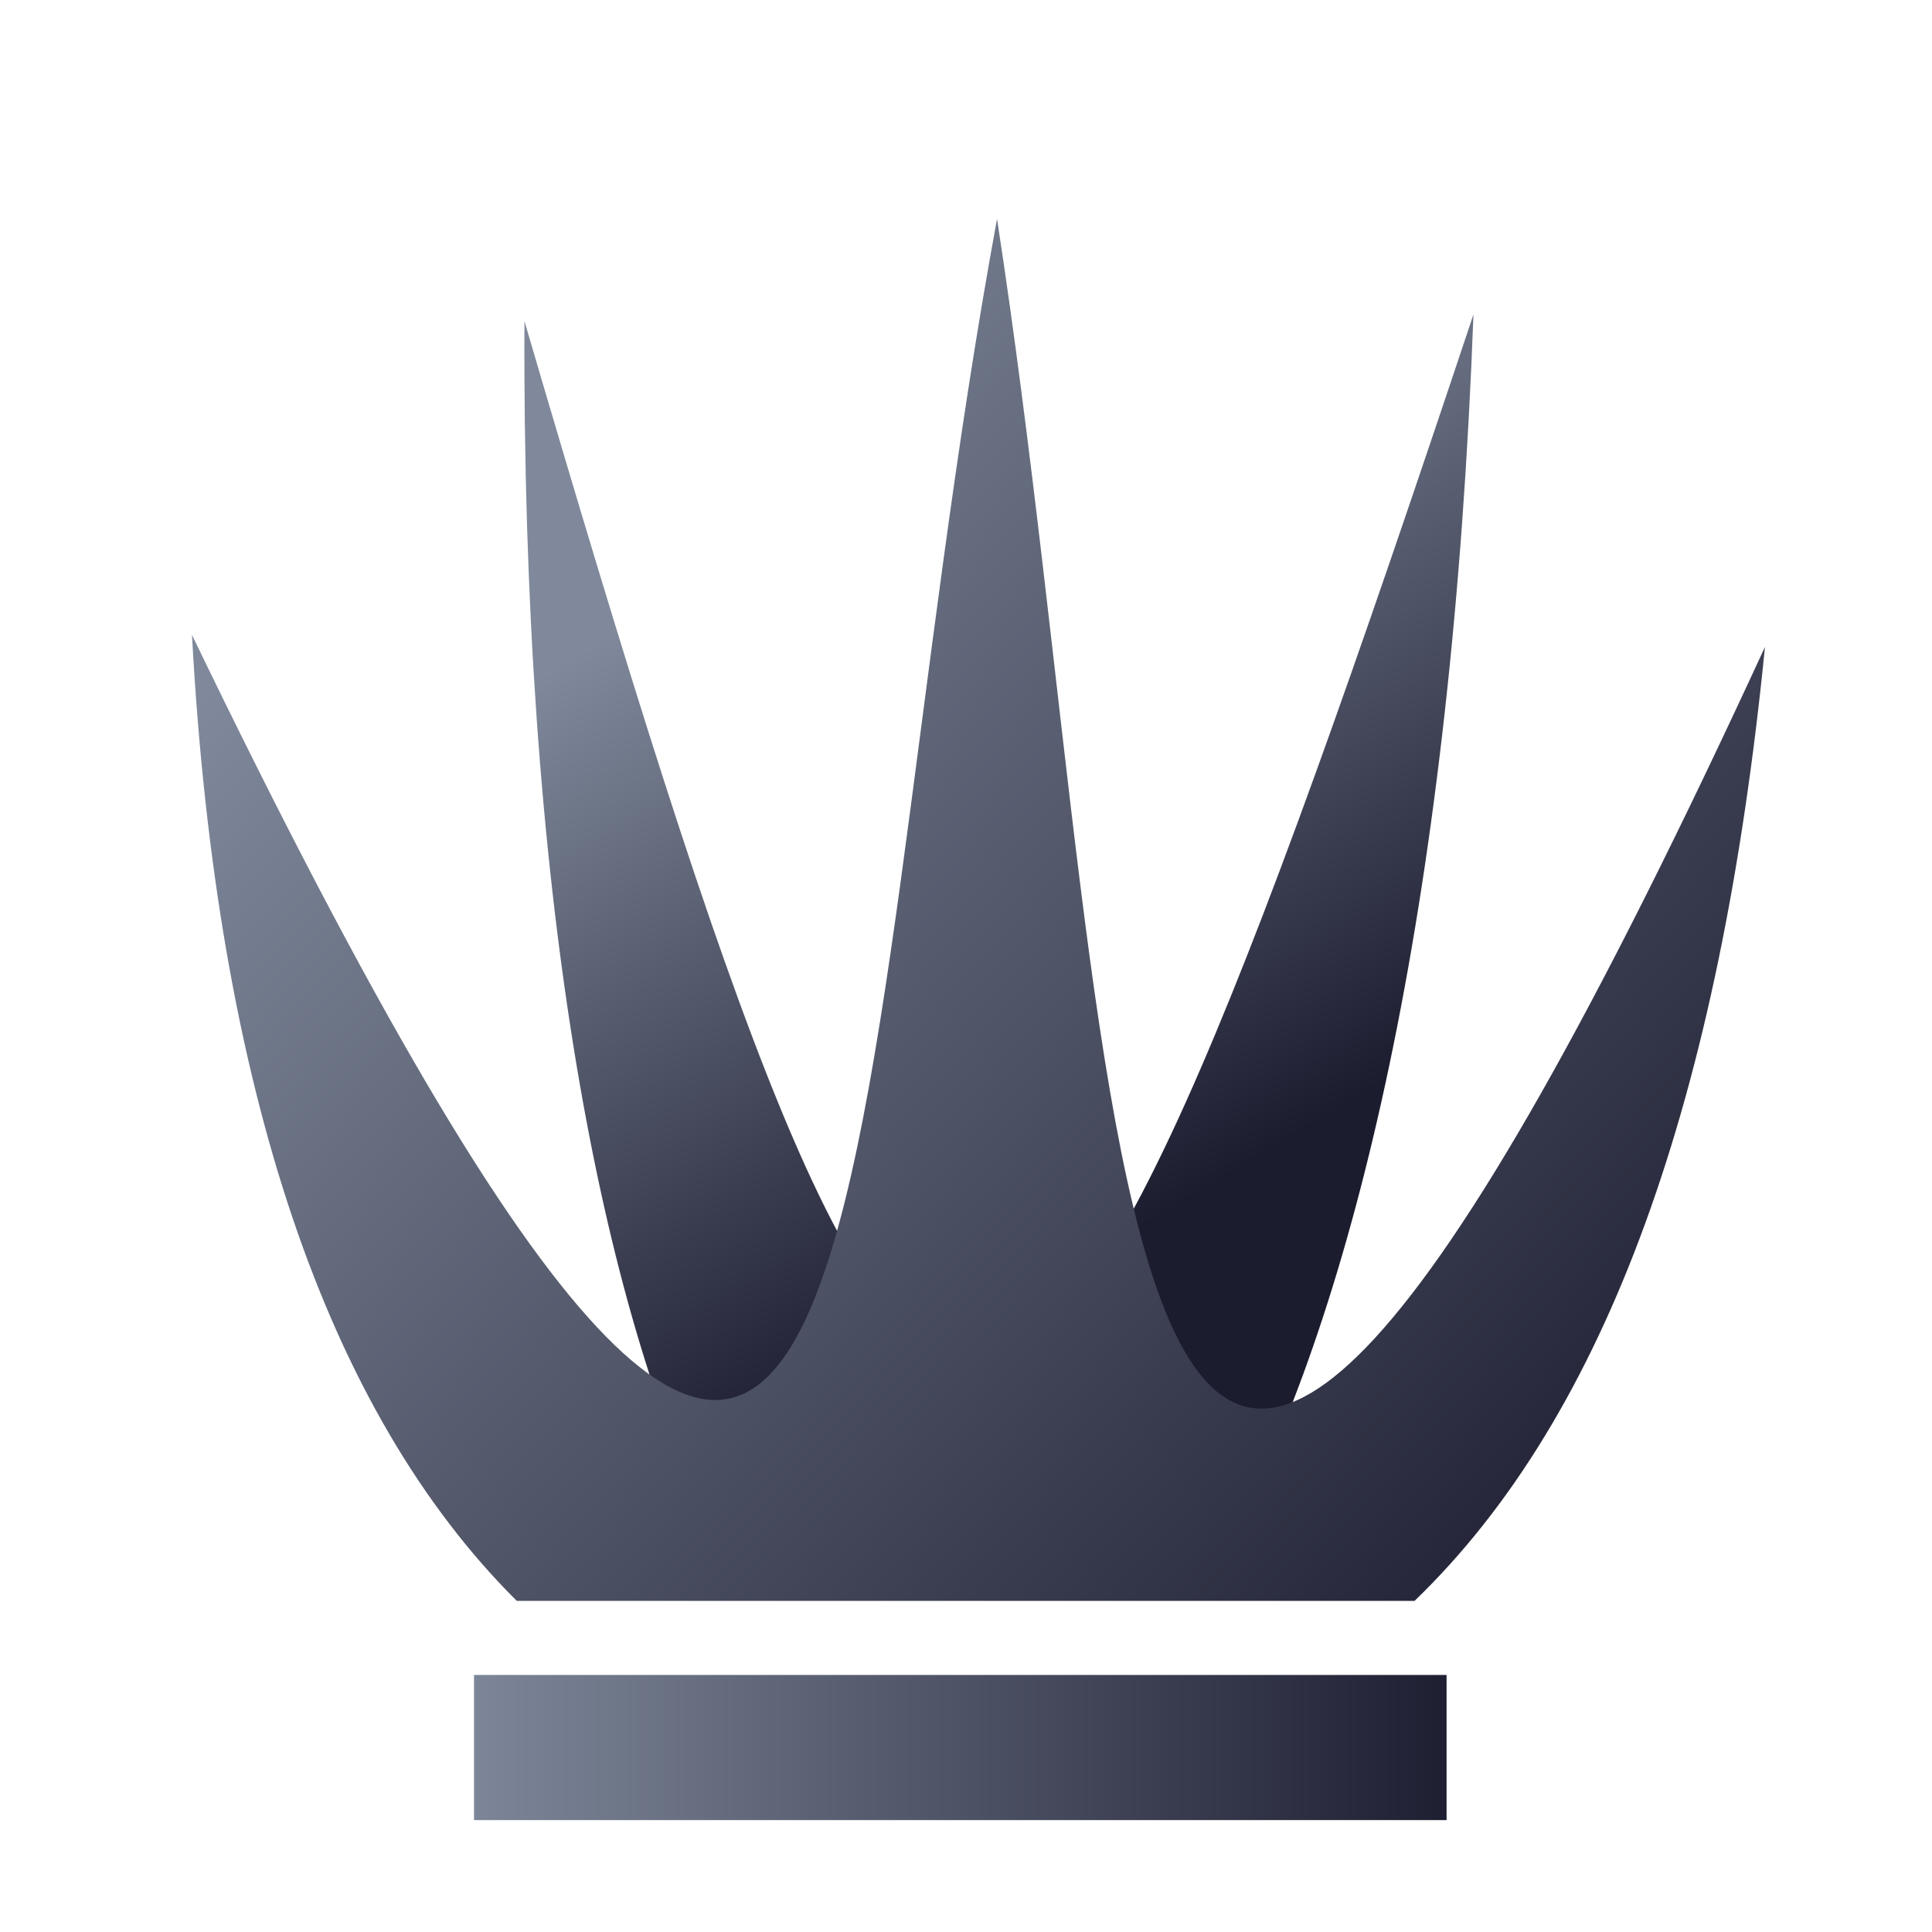
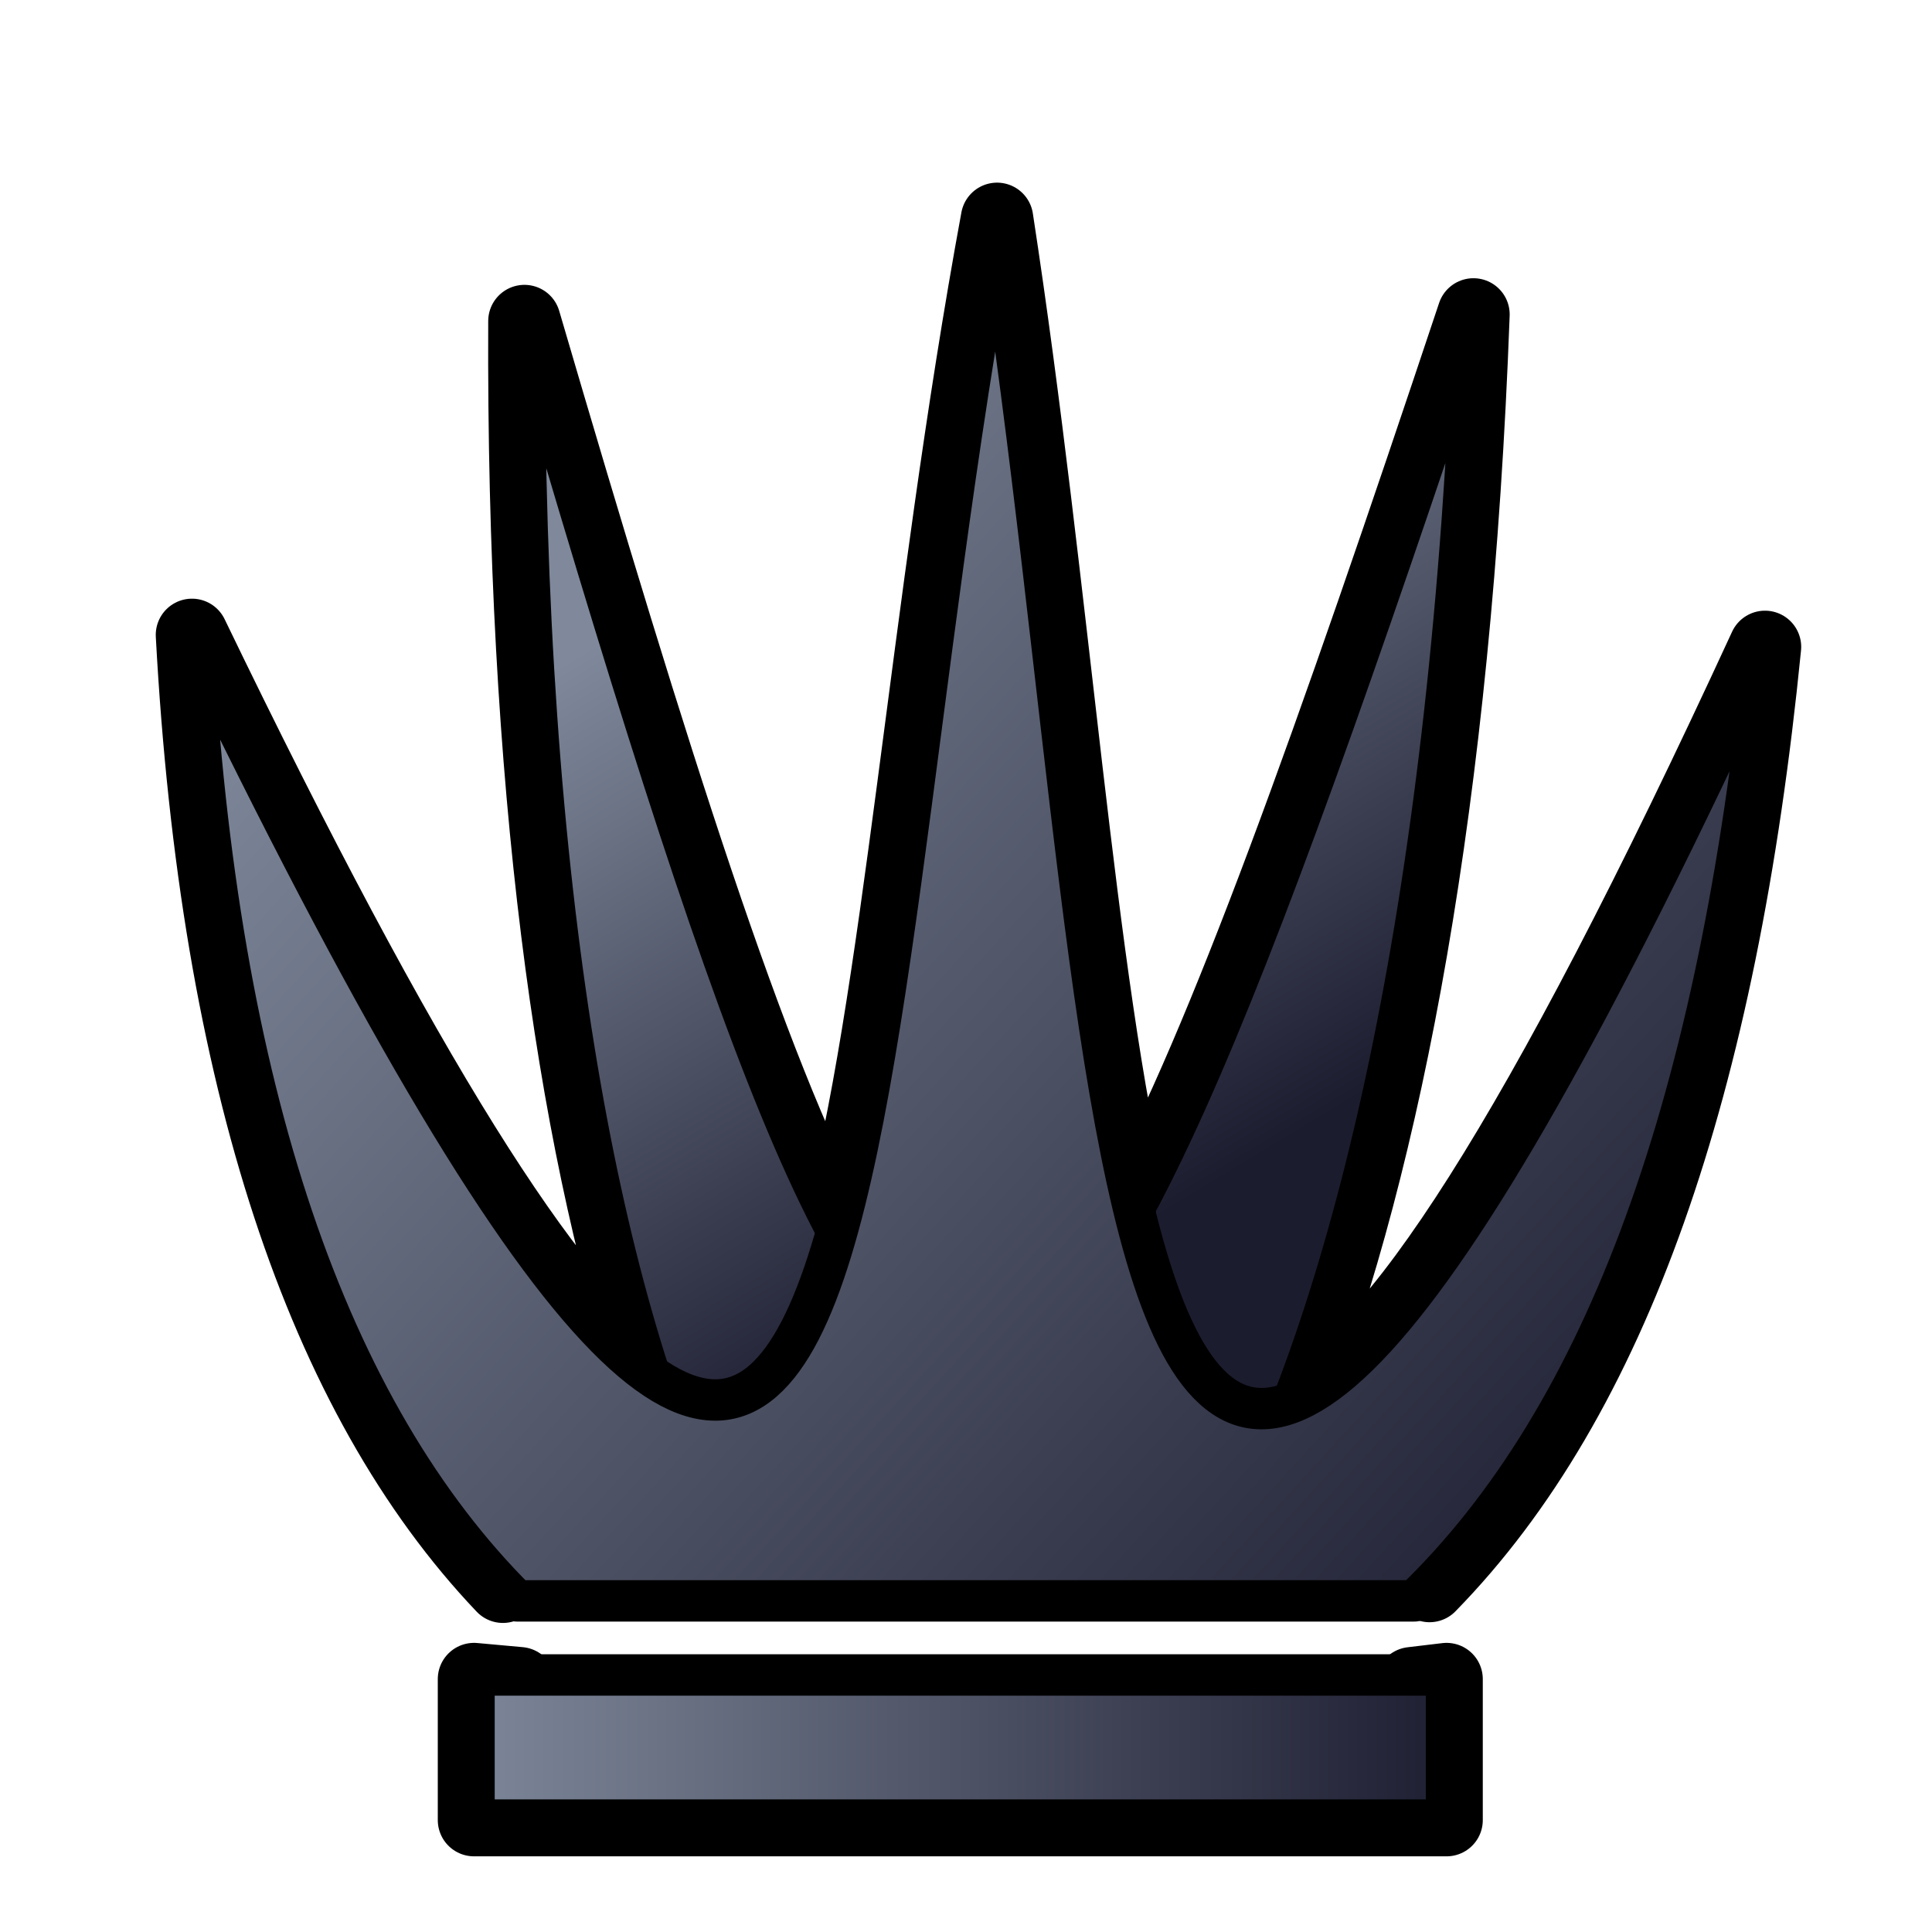
<svg xmlns="http://www.w3.org/2000/svg" xmlns:xlink="http://www.w3.org/1999/xlink" id="queen" width="700pt" height="700pt" version="1.0" viewBox="0 0 933.333 933.333">
+   <style id="style-base">.base{fill-opacity:1;fill-rule:evenodd;stroke-miterlimit:4;stroke-dasharray:none;stroke-linecap:round;stroke-linejoin:round;stroke-opacity:1}.stroke-medium{stroke-width:20}.stroke-color{stroke:#000}</style>
  <defs id="defs36222">
    <linearGradient id="fillGradient">
      <stop id="stop0" offset="0" style="stop-color:#7f899b;stop-opacity:1" />
      <stop id="stop1" offset="1" style="stop-color:#1c1c2f;stop-opacity:1" />
    </linearGradient>
    <linearGradient xlink:href="#fillGradient" id="bottom-gradient" x1="199" x2="661.667" y1="789.833" y2="789.833" gradientTransform="matrix(1.07873 0 0 1.07873 -.308 -7.803)" gradientUnits="userSpaceOnUse" />
    <linearGradient xlink:href="#fillGradient" id="front-hair-gradient" x1="166.781" x2="718.885" y1="239.891" y2="746.557" gradientTransform="matrix(1.07873 0 0 1.07873 -2.308 -9.803)" gradientUnits="userSpaceOnUse" />
    <linearGradient xlink:href="#fillGradient" id="back-hair-gradient" x1="285.639" x2="466.667" y1="287.12" y2="587.12" gradientTransform="matrix(1.07873 0 0 1.07873 -2.308 -9.803)" gradientUnits="userSpaceOnUse" />
  </defs>
  <path id="boundary" d="M690.605 766.18c88.769-90.71 140.98-241.722 162.04-453.666-110.451 239.661-180.878 345.902-228.256 364.75 45.241-116.612 78.78-291.617 87.425-525.358-69.294 207.629-120.577 351.382-164.138 431.832-26.514-109.699-38.22-296.9-66.014-478.004-34.791 188.524-47.636 382.449-77.369 488.623-41.408-77.705-87.892-224.036-150.941-439.25-.989 223.42 22.967 393.006 60.406 508.846-48.155-34.212-117.283-142.337-221.014-357.238 11.588 214.478 62.838 367.984 150.213 459.816m8.033 46.627-22-2v68.117h469.834v-68.117l-16.786 2" class="base stroke-color" style="fill:none;stroke-width:35" />
  <path id="back-hair" d="M711.814 151.906c-225.866 676.77-260.764 678.027-458.462 3.202-1.216 275.009 35.357 468.451 88.355 580.494h256.806c58.083-112.565 103.074-307.205 113.301-583.696Z" class="base stroke-color stroke-medium" style="fill:url(#back-hair-gradient)" />
  <path id="front-hair" d="M481.662 105.734c-81.968 444.154-41.752 920.212-388.918 200.981 11.881 219.895 65.45 375.697 156.9 466.654h433.718c93.18-89.82 147.656-243.21 169.283-460.855-331.536 719.381-302.754 237.784-370.983-206.78Z" class="base stroke-color stroke-medium" style="fill:url(#front-hair-gradient)" />
  <path id="bottom" d="M228.99 809.158h469.835v70.118H228.99z" class="base stroke-color stroke-medium" style="fill:url(#bottom-gradient)" />
</svg>
